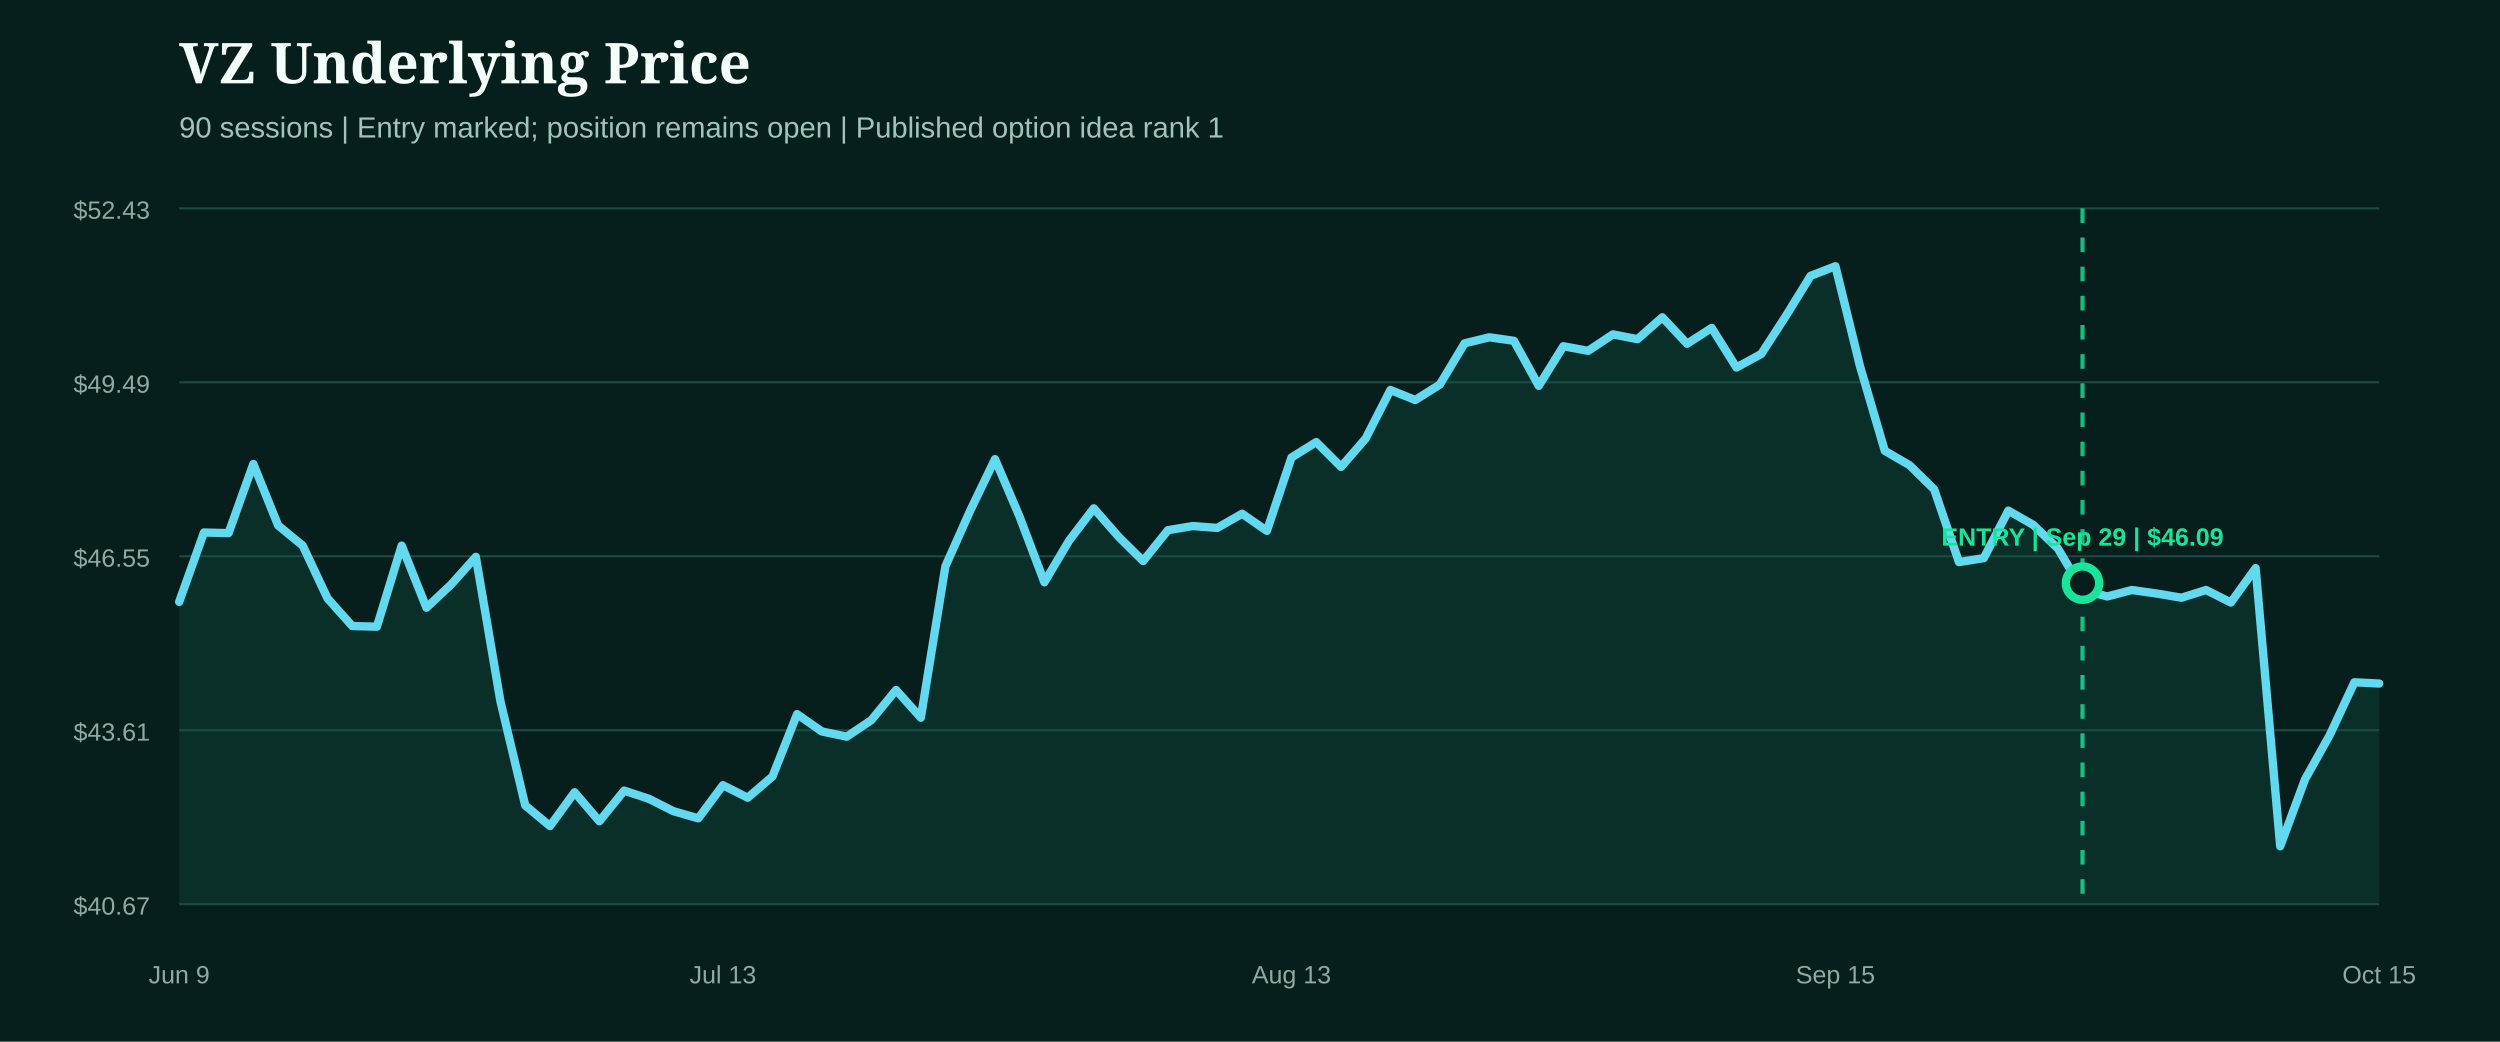
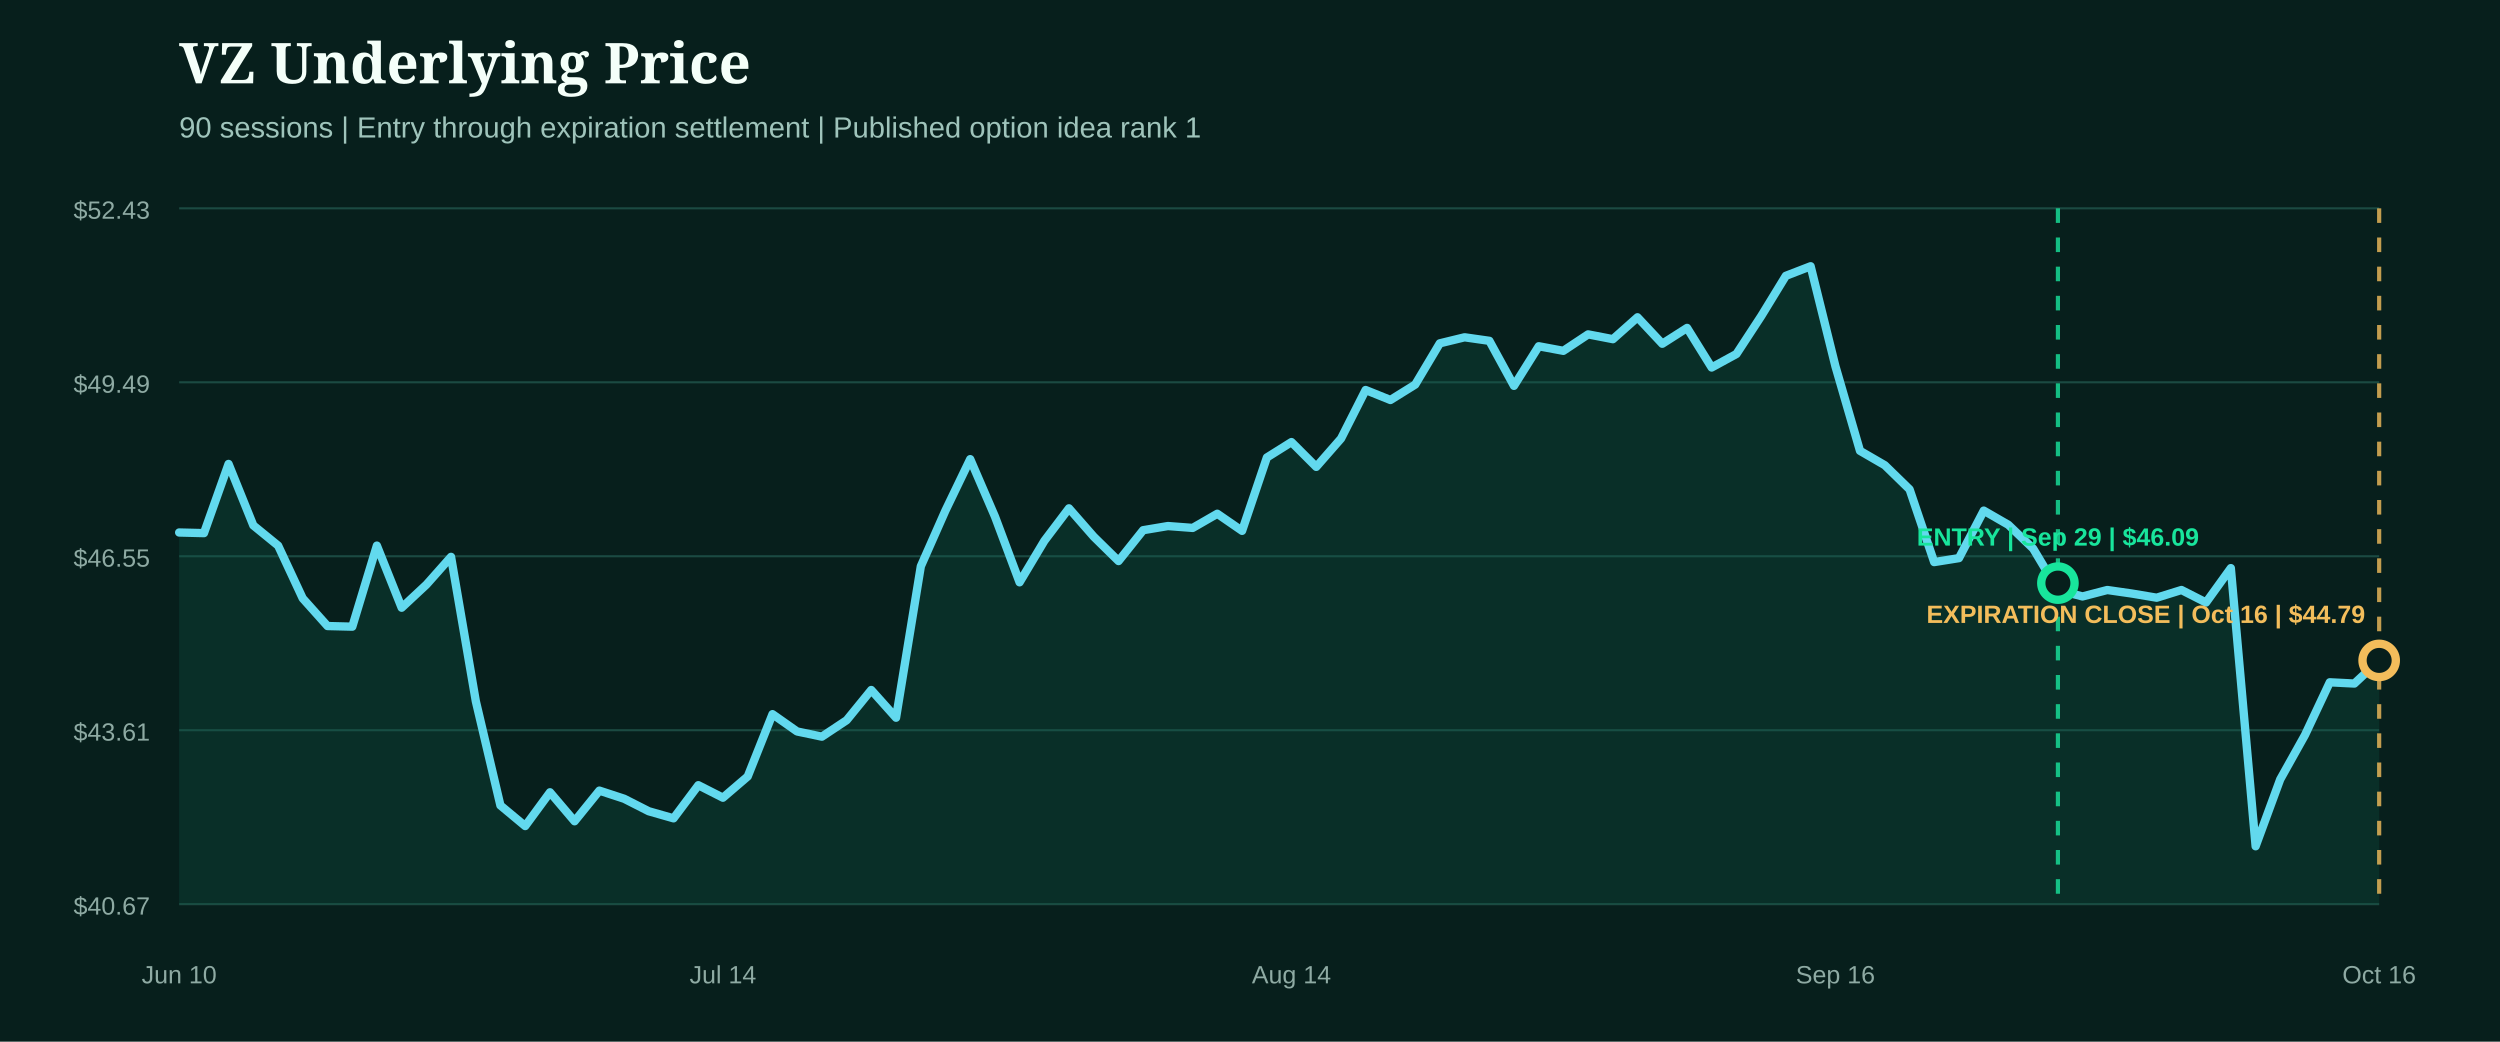
- <svg xmlns="http://www.w3.org/2000/svg" width="1200" height="500" viewBox="0 0 1200 500" role="img" aria-label="VZ underlying price from entry">
+ <svg xmlns="http://www.w3.org/2000/svg" width="1200" height="500" viewBox="0 0 1200 500" role="img" aria-label="VZ underlying price from entry through expiration close">
  <rect width="1200" height="500" fill="#071f1c" />
  <style>.head{fill:#f4fff9;font:800 27px Georgia,serif}.sub{fill:#9fc4bb;font:14px Arial,sans-serif}.axis{fill:#8eaaa3;font:12px Arial,sans-serif}.marker{font:800 12px Arial,sans-serif}</style>
  <text x="86" y="40" class="head">VZ Underlying Price</text>
-   <text x="86" y="66" class="sub">90 sessions | Entry marked; position remains open | Published option idea rank 1</text>
+   <text x="86" y="66" class="sub">90 sessions | Entry through expiration settlement | Published option idea rank 1</text>
  <line x1="86" x2="1142" y1="100.0" y2="100.0" stroke="#1b4a42" stroke-width="1" />
  <text x="72" y="105.0" text-anchor="end" class="axis">$52.43</text>
  <line x1="86" x2="1142" y1="183.5" y2="183.5" stroke="#1b4a42" stroke-width="1" />
  <text x="72" y="188.5" text-anchor="end" class="axis">$49.49</text>
  <line x1="86" x2="1142" y1="267.0" y2="267.0" stroke="#1b4a42" stroke-width="1" />
  <text x="72" y="272.0" text-anchor="end" class="axis">$46.55</text>
  <line x1="86" x2="1142" y1="350.5" y2="350.5" stroke="#1b4a42" stroke-width="1" />
  <text x="72" y="355.5" text-anchor="end" class="axis">$43.61</text>
  <line x1="86" x2="1142" y1="434.0" y2="434.0" stroke="#1b4a42" stroke-width="1" />
  <text x="72" y="439.0" text-anchor="end" class="axis">$40.67</text>
-   <path d="M86.0,288.9 L97.9,255.6 L109.7,255.9 L121.6,222.7 L133.5,252.2 L145.3,261.9 L157.2,287.2 L169.1,300.5 L180.9,300.8 L192.8,261.9 L204.7,291.7 L216.5,280.6 L228.4,267.3 L240.2,336.6 L252.1,386.6 L264.0,396.5 L275.8,380.3 L287.7,394.2 L299.6,379.5 L311.4,383.4 L323.3,389.4 L335.2,392.8 L347.0,376.9 L358.9,382.9 L370.8,372.7 L382.6,342.8 L394.5,351.1 L406.4,353.6 L418.2,345.7 L430.1,331.2 L442.0,344.5 L453.8,271.8 L465.7,245.1 L477.6,220.4 L489.4,248.0 L501.3,279.5 L513.1,259.6 L525.0,244.0 L536.9,257.6 L548.7,269.3 L560.6,254.5 L572.5,252.5 L584.3,253.4 L596.2,246.6 L608.1,254.8 L619.9,219.6 L631.8,212.2 L643.7,224.1 L655.5,210.5 L667.4,187.2 L679.3,192.0 L691.1,184.6 L703.0,164.8 L714.9,161.9 L726.7,163.6 L738.6,185.2 L750.4,166.2 L762.3,168.4 L774.2,160.5 L786.0,162.8 L797.9,152.3 L809.8,165.0 L821.6,157.4 L833.5,176.4 L845.4,169.9 L857.2,151.7 L869.1,132.4 L881.0,127.8 L892.8,175.8 L904.7,216.4 L916.6,223.3 L928.4,234.9 L940.3,269.8 L952.2,267.9 L964.0,245.1 L975.9,251.9 L987.8,263.3 L999.6,283.2 L1011.5,286.3 L1023.3,283.2 L1035.2,284.9 L1047.1,286.9 L1058.9,283.2 L1070.8,289.2 L1082.7,272.7 L1094.5,406.2 L1106.4,374.1 L1118.3,352.8 L1130.1,327.5 L1142.0,328.1 L1142.0,434.0 L86.0,434.0 Z" fill="#0f5949" opacity="0.28" />
-   <path d="M86.0,288.9 L97.9,255.6 L109.7,255.9 L121.6,222.7 L133.5,252.2 L145.3,261.9 L157.2,287.2 L169.1,300.5 L180.9,300.8 L192.8,261.9 L204.7,291.7 L216.5,280.6 L228.4,267.3 L240.2,336.6 L252.1,386.6 L264.0,396.5 L275.8,380.3 L287.7,394.2 L299.6,379.5 L311.4,383.4 L323.3,389.4 L335.2,392.8 L347.0,376.9 L358.9,382.9 L370.8,372.7 L382.6,342.8 L394.5,351.1 L406.4,353.6 L418.2,345.7 L430.1,331.2 L442.0,344.5 L453.8,271.8 L465.7,245.1 L477.6,220.4 L489.4,248.0 L501.3,279.5 L513.1,259.6 L525.0,244.0 L536.9,257.6 L548.7,269.3 L560.6,254.5 L572.5,252.5 L584.3,253.4 L596.2,246.6 L608.1,254.8 L619.9,219.6 L631.8,212.2 L643.7,224.1 L655.5,210.5 L667.4,187.2 L679.3,192.0 L691.1,184.6 L703.0,164.8 L714.9,161.9 L726.7,163.6 L738.6,185.2 L750.4,166.2 L762.3,168.4 L774.2,160.5 L786.0,162.8 L797.9,152.3 L809.8,165.0 L821.6,157.4 L833.5,176.4 L845.4,169.9 L857.2,151.7 L869.1,132.4 L881.0,127.8 L892.8,175.8 L904.7,216.4 L916.6,223.3 L928.4,234.9 L940.3,269.8 L952.2,267.9 L964.0,245.1 L975.9,251.9 L987.8,263.3 L999.6,283.2 L1011.5,286.3 L1023.3,283.2 L1035.2,284.9 L1047.1,286.9 L1058.9,283.2 L1070.8,289.2 L1082.7,272.7 L1094.5,406.2 L1106.4,374.1 L1118.3,352.8 L1130.1,327.5 L1142.0,328.1" fill="none" stroke="#62d9ee" stroke-width="4" stroke-linecap="round" stroke-linejoin="round" />
+   <path d="M86.0,255.6 L97.9,255.9 L109.7,222.7 L121.6,252.2 L133.5,261.9 L145.3,287.2 L157.2,300.5 L169.1,300.8 L180.9,261.9 L192.8,291.7 L204.7,280.6 L216.5,267.3 L228.4,336.6 L240.2,386.6 L252.1,396.5 L264.0,380.3 L275.8,394.2 L287.7,379.5 L299.6,383.4 L311.4,389.4 L323.3,392.8 L335.2,376.9 L347.0,382.9 L358.9,372.7 L370.8,342.8 L382.6,351.1 L394.5,353.6 L406.4,345.7 L418.2,331.2 L430.1,344.5 L442.0,271.8 L453.8,245.1 L465.7,220.4 L477.6,248.0 L489.4,279.5 L501.3,259.6 L513.1,244.0 L525.0,257.6 L536.9,269.3 L548.7,254.5 L560.6,252.5 L572.5,253.4 L584.3,246.6 L596.2,254.8 L608.1,219.6 L619.9,212.2 L631.8,224.1 L643.7,210.5 L655.5,187.2 L667.4,192.0 L679.3,184.6 L691.1,164.8 L703.0,161.9 L714.9,163.6 L726.7,185.2 L738.6,166.2 L750.4,168.4 L762.3,160.5 L774.2,162.8 L786.0,152.3 L797.9,165.0 L809.8,157.4 L821.6,176.4 L833.5,169.9 L845.4,151.7 L857.2,132.4 L869.1,127.8 L881.0,175.8 L892.8,216.4 L904.7,223.3 L916.6,234.9 L928.4,269.8 L940.3,267.9 L952.2,245.1 L964.0,251.9 L975.9,263.3 L987.8,283.2 L999.6,286.3 L1011.5,283.2 L1023.3,284.9 L1035.2,286.9 L1047.1,283.2 L1058.9,289.2 L1070.8,272.7 L1082.7,406.2 L1094.5,374.1 L1106.4,352.8 L1118.3,327.5 L1130.1,328.1 L1142.0,317.0 L1142.0,434.0 L86.0,434.0 Z" fill="#0f5949" opacity="0.28" />
+   <path d="M86.0,255.6 L97.9,255.9 L109.7,222.7 L121.6,252.2 L133.5,261.9 L145.3,287.2 L157.2,300.5 L169.1,300.8 L180.9,261.9 L192.8,291.7 L204.7,280.6 L216.5,267.3 L228.4,336.6 L240.2,386.6 L252.1,396.5 L264.0,380.3 L275.8,394.2 L287.7,379.5 L299.6,383.4 L311.4,389.4 L323.3,392.8 L335.2,376.9 L347.0,382.9 L358.9,372.7 L370.8,342.8 L382.6,351.1 L394.5,353.6 L406.4,345.7 L418.2,331.2 L430.1,344.5 L442.0,271.8 L453.8,245.1 L465.7,220.4 L477.6,248.0 L489.4,279.5 L501.3,259.6 L513.1,244.0 L525.0,257.6 L536.9,269.3 L548.7,254.5 L560.6,252.5 L572.5,253.4 L584.3,246.6 L596.2,254.8 L608.1,219.6 L619.9,212.2 L631.8,224.1 L643.7,210.5 L655.5,187.2 L667.4,192.0 L679.3,184.6 L691.1,164.8 L703.0,161.9 L714.9,163.6 L726.7,185.2 L738.6,166.2 L750.4,168.4 L762.3,160.5 L774.2,162.8 L786.0,152.3 L797.9,165.0 L809.8,157.4 L821.6,176.4 L833.5,169.9 L845.4,151.7 L857.2,132.4 L869.1,127.8 L881.0,175.8 L892.8,216.4 L904.7,223.3 L916.6,234.9 L928.4,269.8 L940.3,267.9 L952.2,245.1 L964.0,251.9 L975.9,263.3 L987.8,283.2 L999.6,286.3 L1011.5,283.2 L1023.3,284.9 L1035.2,286.9 L1047.1,283.2 L1058.9,289.2 L1070.8,272.7 L1082.7,406.2 L1094.5,374.1 L1106.4,352.8 L1118.3,327.5 L1130.1,328.1 L1142.0,317.0" fill="none" stroke="#62d9ee" stroke-width="4" stroke-linecap="round" stroke-linejoin="round" />
  <g>
-     <line x1="999.6" x2="999.6" y1="100" y2="434" stroke="#18e59c" stroke-width="2" stroke-dasharray="7 7" opacity="0.8" />
-     <circle cx="999.6" cy="279.9" r="8" fill="#071f1c" stroke="#18e59c" stroke-width="4" />
-     <text x="999.6" y="261.9" text-anchor="middle" class="marker" fill="#18e59c">ENTRY | Sep 29 | $46.09</text>
+     <line x1="987.8" x2="987.8" y1="100" y2="434" stroke="#18e59c" stroke-width="2" stroke-dasharray="7 7" opacity="0.8" />
+     <circle cx="987.8" cy="279.9" r="8" fill="#071f1c" stroke="#18e59c" stroke-width="4" />
+     <text x="987.8" y="261.9" text-anchor="middle" class="marker" fill="#18e59c">ENTRY | Sep 29 | $46.09</text>
  </g>
-   <text x="86.0" y="472" text-anchor="middle" class="axis">Jun 9</text>
-   <text x="347.0" y="472" text-anchor="middle" class="axis">Jul 13</text>
-   <text x="619.9" y="472" text-anchor="middle" class="axis">Aug 13</text>
-   <text x="881.0" y="472" text-anchor="middle" class="axis">Sep 15</text>
-   <text x="1142.0" y="472" text-anchor="middle" class="axis">Oct 15</text>
+   <g>
+     <line x1="1142.0" x2="1142.0" y1="100" y2="434" stroke="#f3bd5b" stroke-width="2" stroke-dasharray="7 7" opacity="0.8" />
+     <circle cx="1142.0" cy="317.0" r="8" fill="#071f1c" stroke="#f3bd5b" stroke-width="4" />
+     <text x="1030.0" y="299.0" text-anchor="middle" class="marker" fill="#f3bd5b">EXPIRATION CLOSE | Oct 16 | $44.79</text>
+   </g>
+   <text x="86.0" y="472" text-anchor="middle" class="axis">Jun 10</text>
+   <text x="347.0" y="472" text-anchor="middle" class="axis">Jul 14</text>
+   <text x="619.9" y="472" text-anchor="middle" class="axis">Aug 14</text>
+   <text x="881.0" y="472" text-anchor="middle" class="axis">Sep 16</text>
+   <text x="1142.0" y="472" text-anchor="middle" class="axis">Oct 16</text>
</svg>
